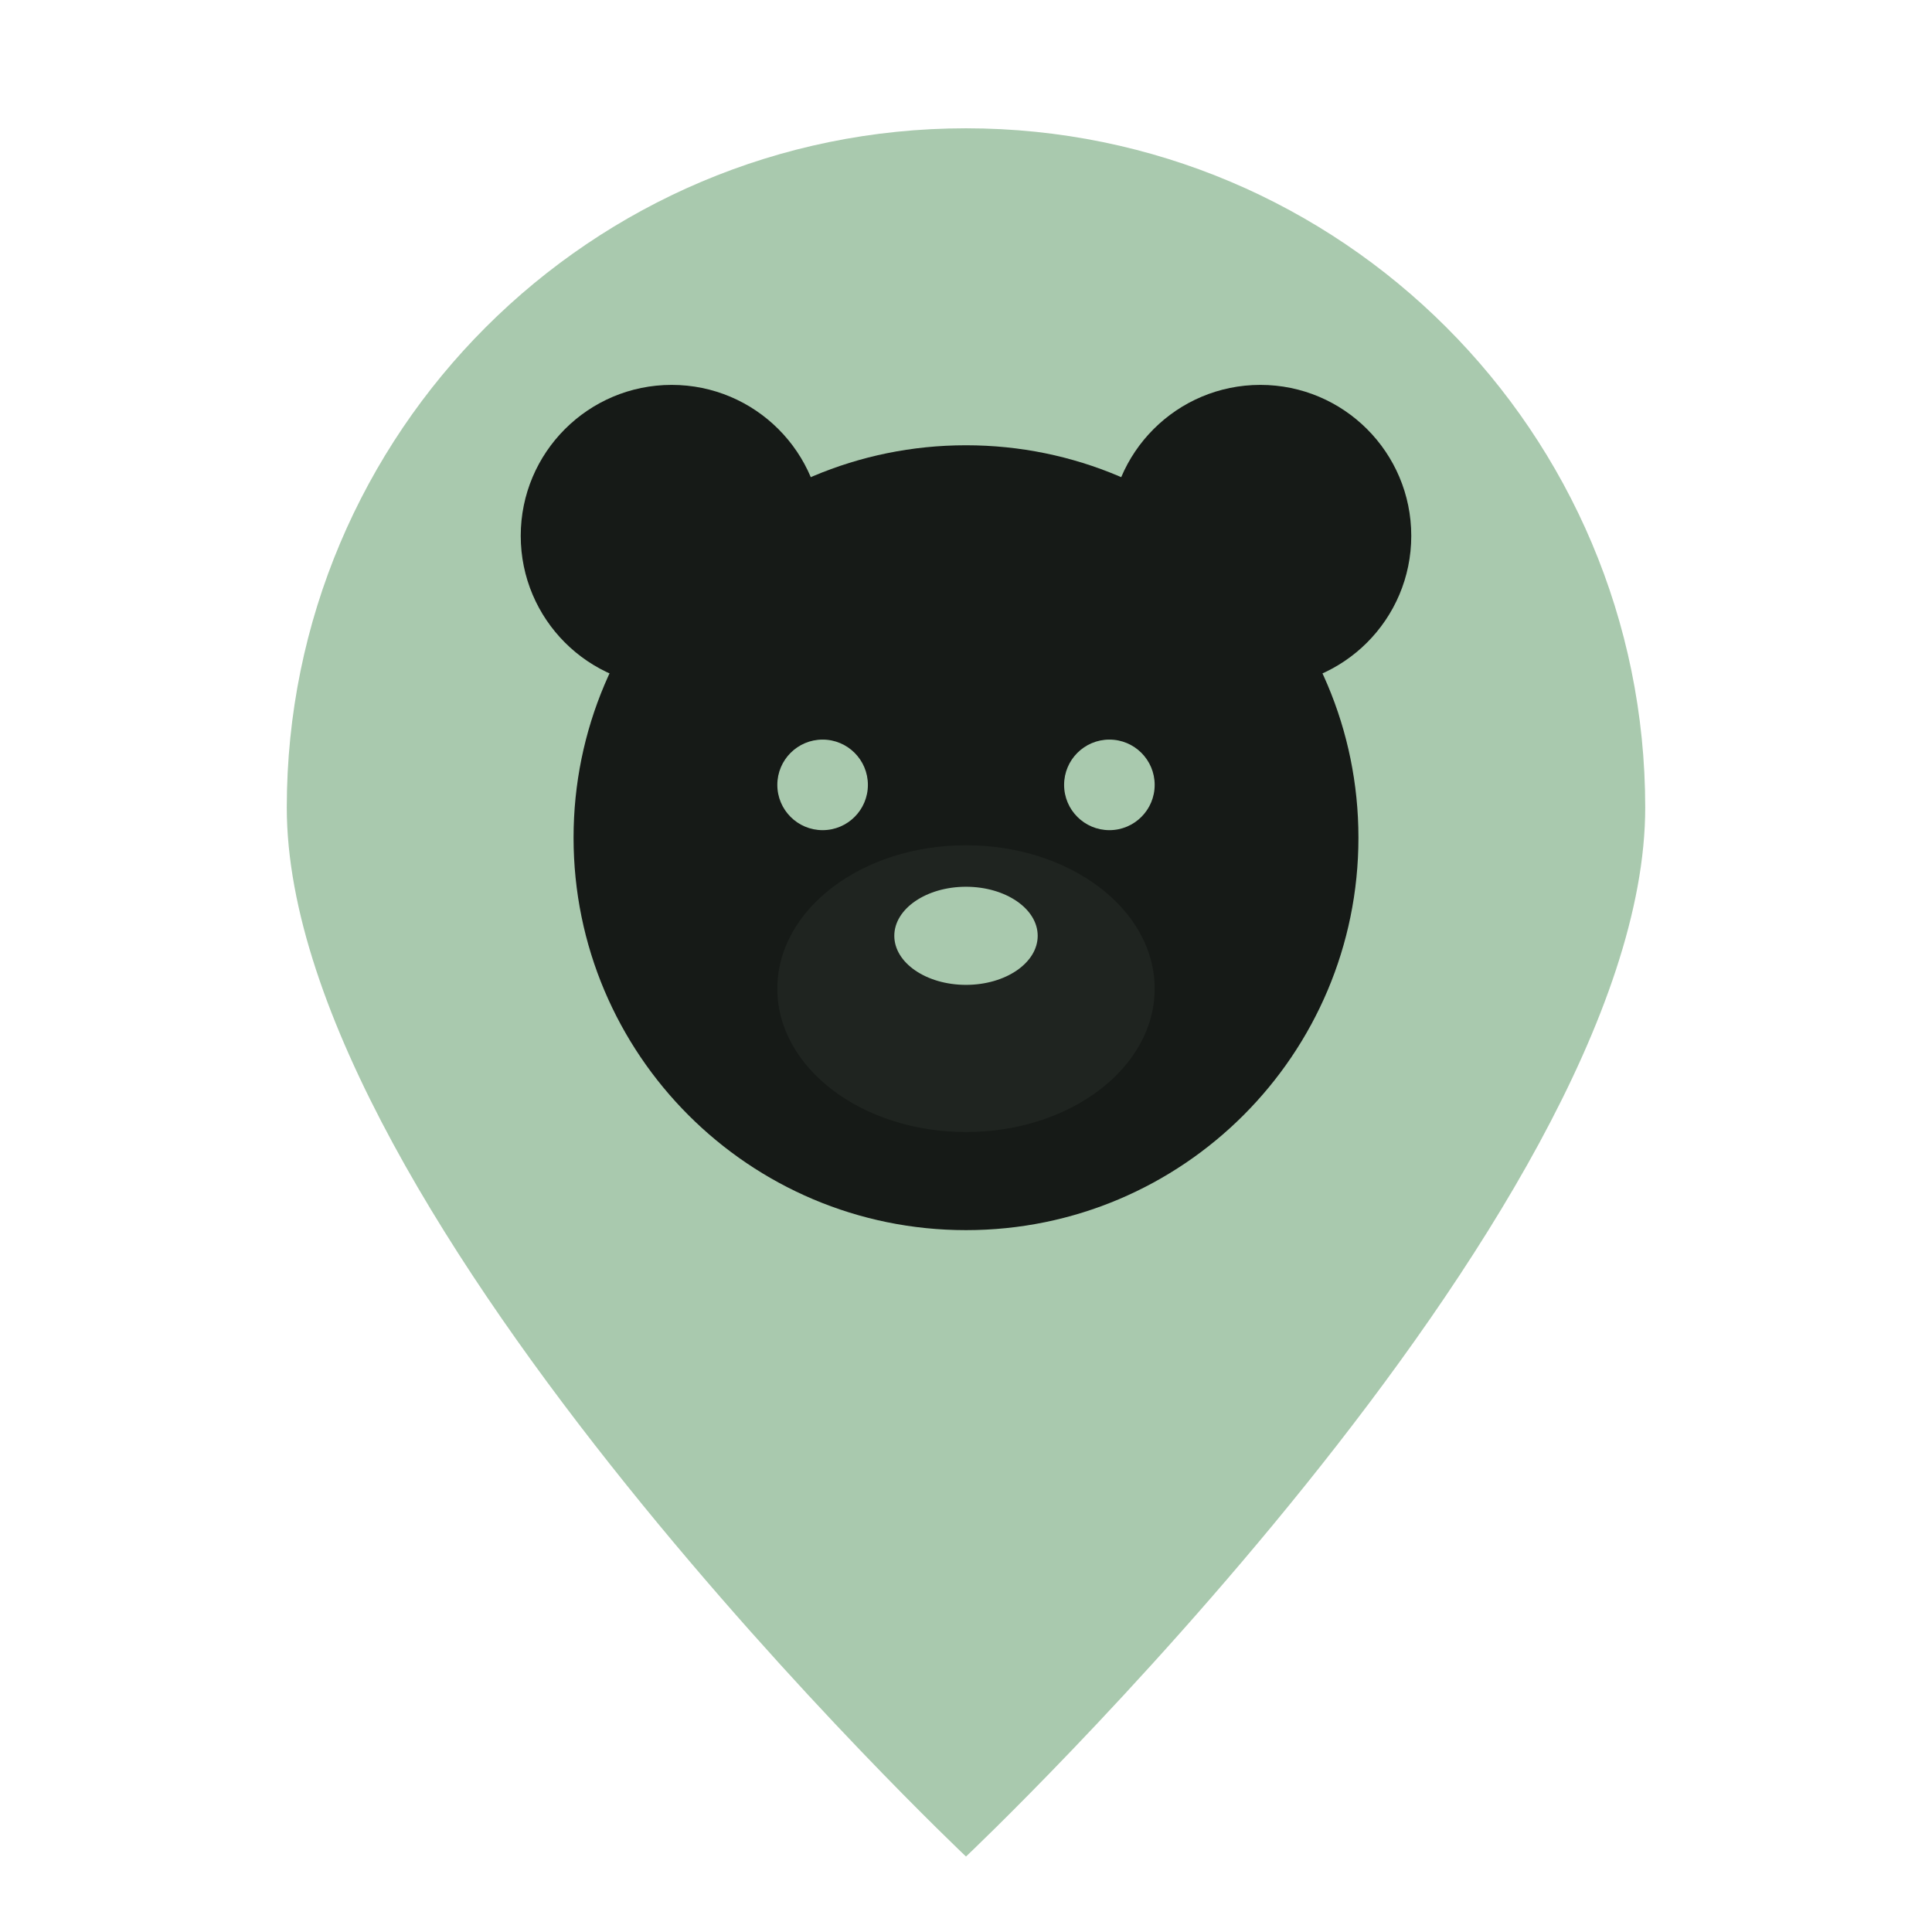
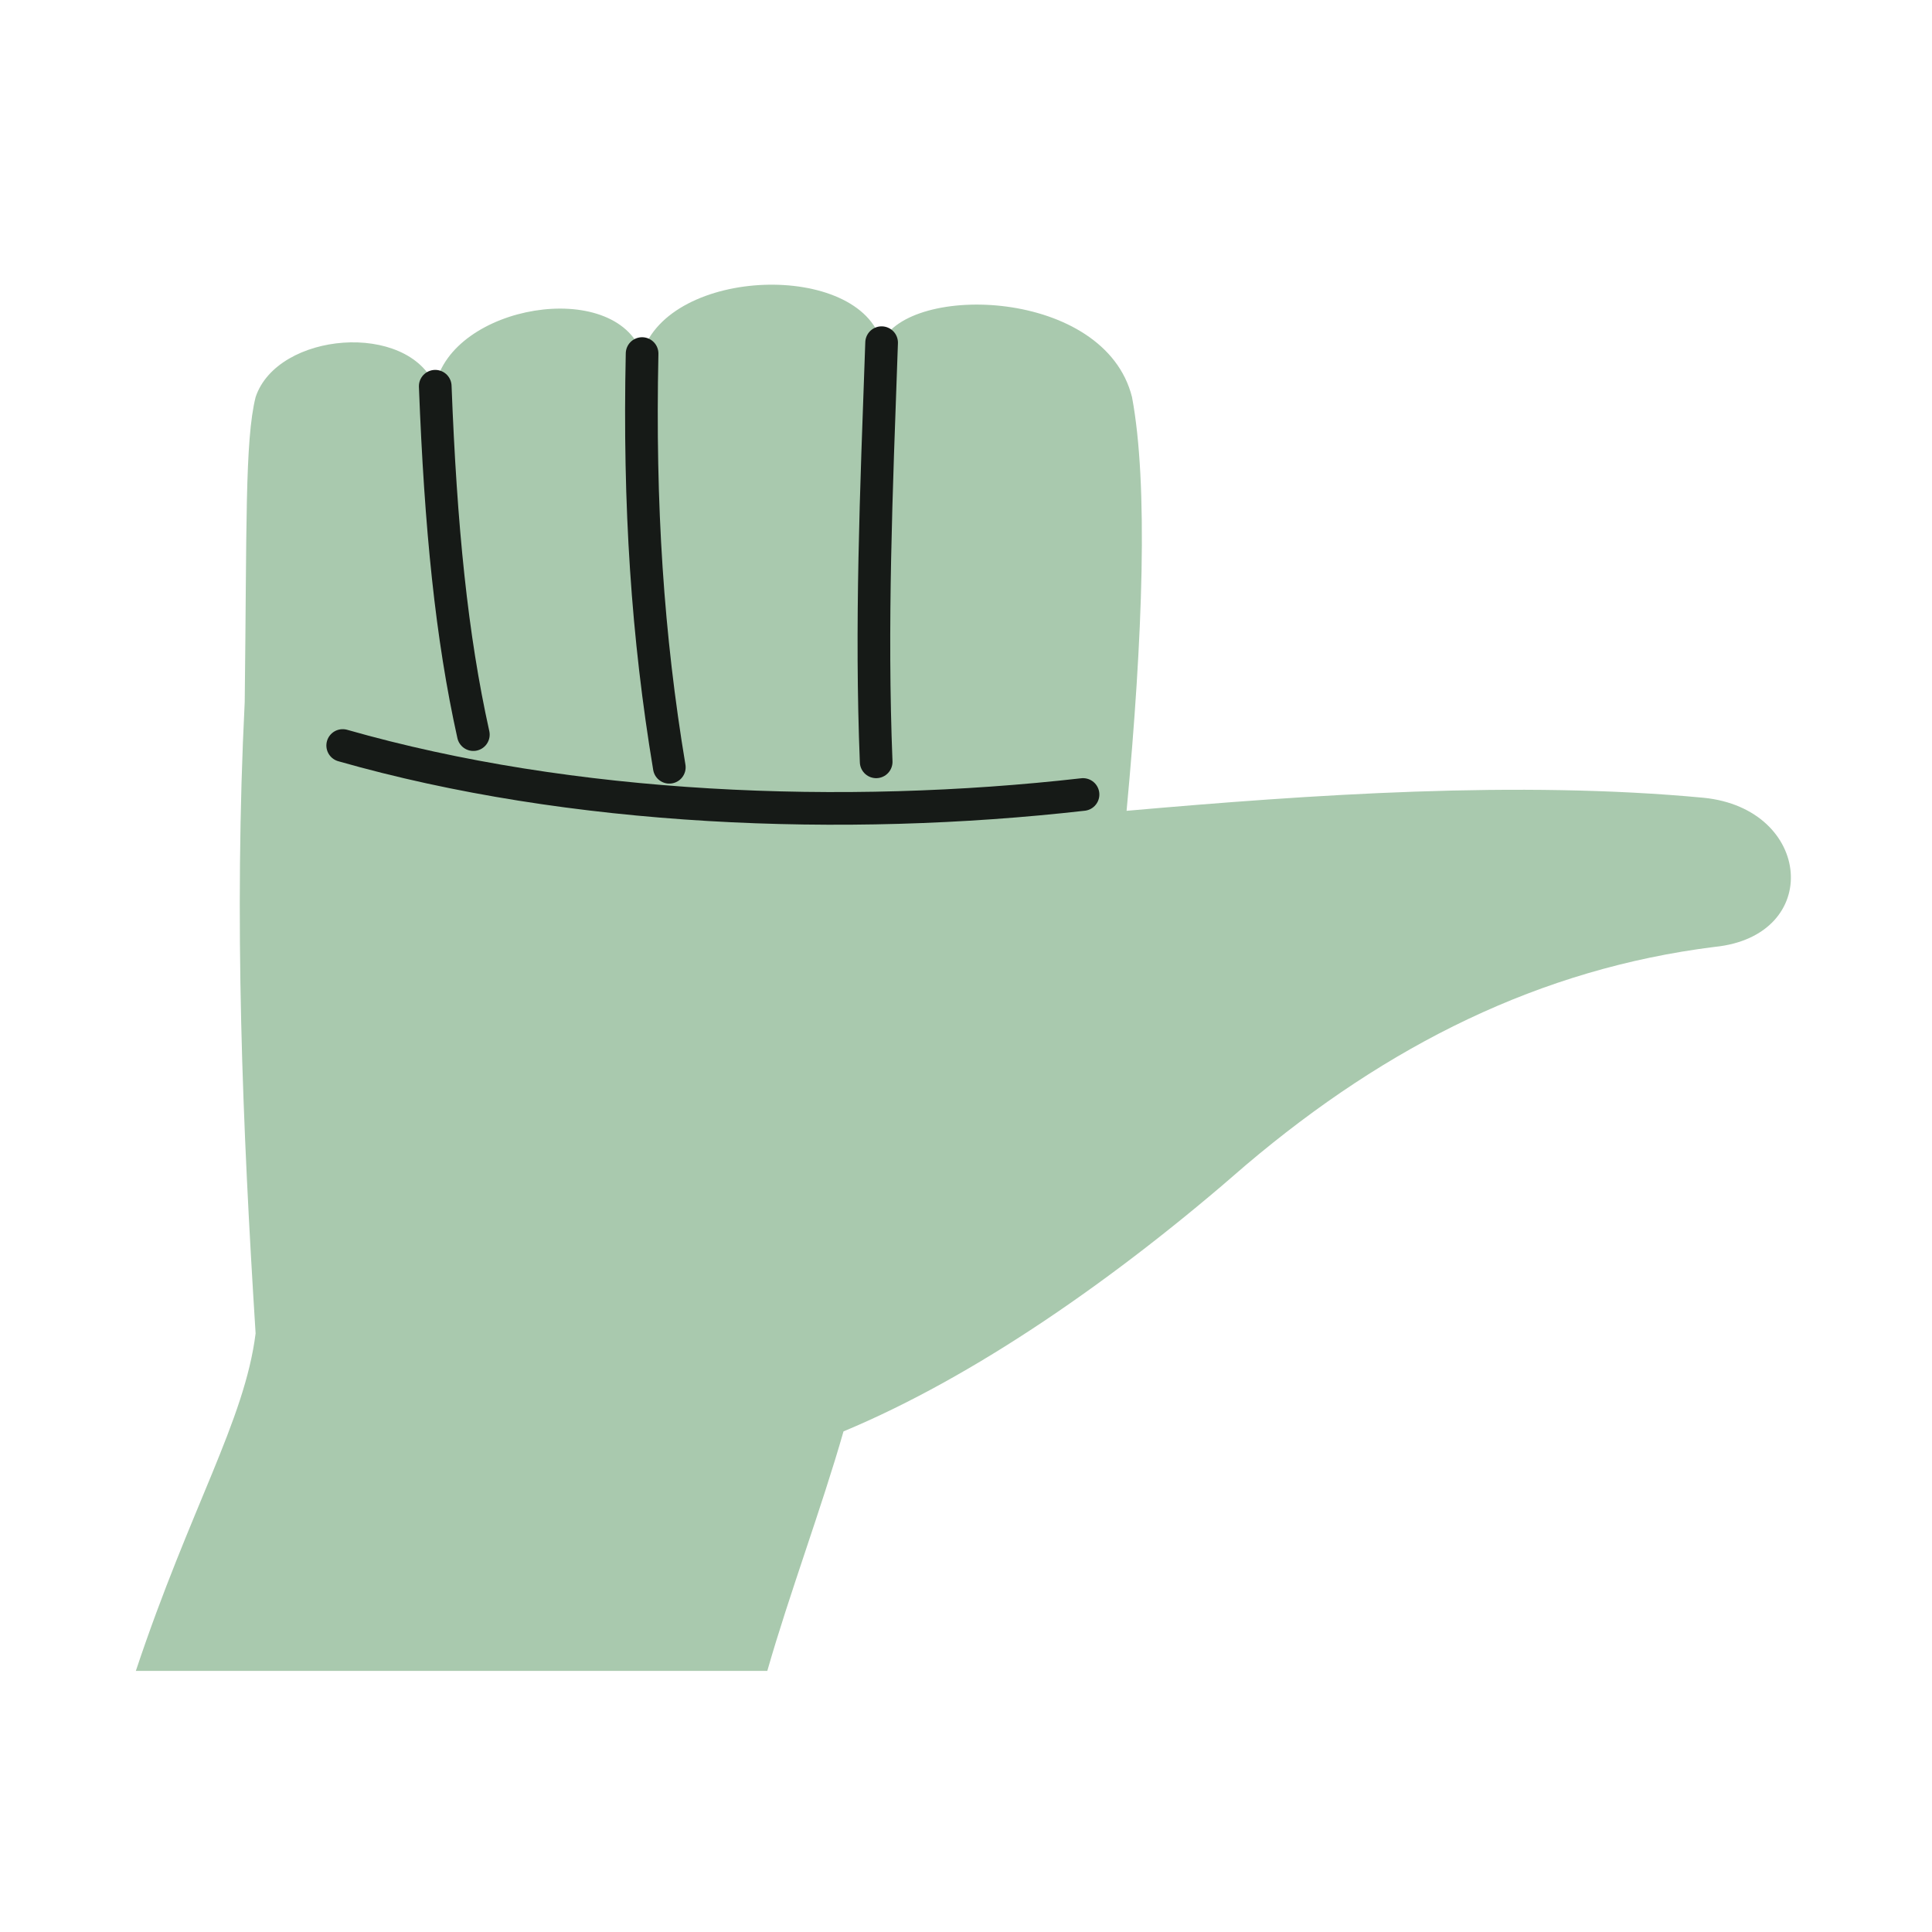
<svg xmlns="http://www.w3.org/2000/svg" width="512" height="512" viewBox="0 0 512 512">
  <g transform="translate(0.0 0.0) scale(1.0)">
-     <path d="M256 492 C 256 492 76 322 76 214 A 180 180 0 0 1 436 214 C 436 322 256 492 256 492 Z" fill="#a9c9ae" />
-     <circle cx="178" cy="142" r="40" fill="#161a17" />
-     <circle cx="334" cy="142" r="40" fill="#161a17" />
-     <circle cx="256" cy="222" r="104" fill="#161a17" />
-     <ellipse cx="256" cy="262" rx="50" ry="38" fill="#1f2420" />
-     <circle cx="218" cy="208" r="12" fill="#a9c9ae" />
-     <circle cx="294" cy="208" r="12" fill="#a9c9ae" />
-     <ellipse cx="256" cy="248" rx="19" ry="13" fill="#a9c9ae" />
+     <g transform="translate(-36.13 -33.25) scale(0.28852)">
+       <path d="M 250 1650 C 300 1500 350 1420 360 1340 C 348 1150 340 960 350 760 C 352 600 350 520 360 480 C 380 420 500 410 525 470 C 540 395 690 370 715 440 C 740 360 915 355 935 430 C 960 375 1140 380 1165 480 C 1180 560 1175 700 1160 860 C 1330 845 1520 832 1690 848 C 1790 858 1800 975 1700 985 C 1540 1005 1400 1075 1270 1185 C 1150 1290 1020 1380 900 1430 C 880 1500 850 1580 830 1650 Z" fill="#a9c9ae" />
+       <path d="M 525 470 C 530 600 540 700 560 790" fill="none" stroke="#161a17" stroke-width="30" stroke-linecap="round" />
+       <path d="M 715 440 C 712 580 720 700 740 820" fill="none" stroke="#161a17" stroke-width="30" stroke-linecap="round" />
+       <path d="M 935 430 C 930 570 925 690 930 815" fill="none" stroke="#161a17" stroke-width="30" stroke-linecap="round" />
+       <path d="M 440 800 C 650 860 900 870 1120 845" fill="none" stroke="#161a17" stroke-width="30" stroke-linecap="round" />
+     </g>
  </g>
</svg>
